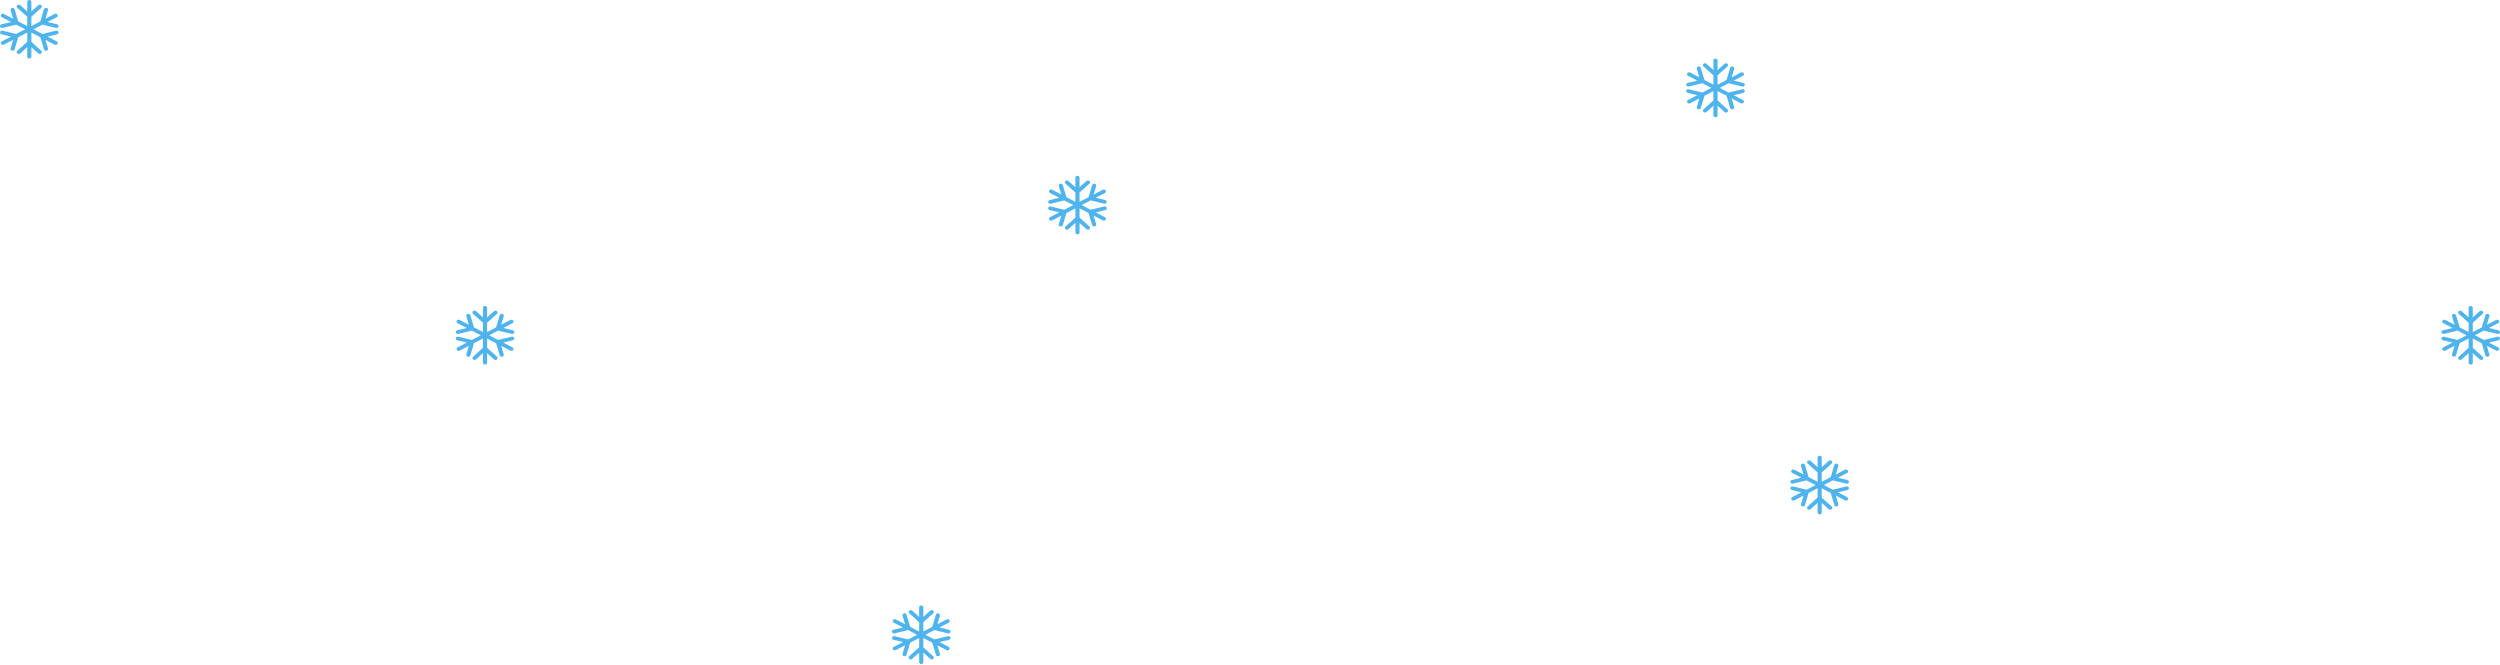
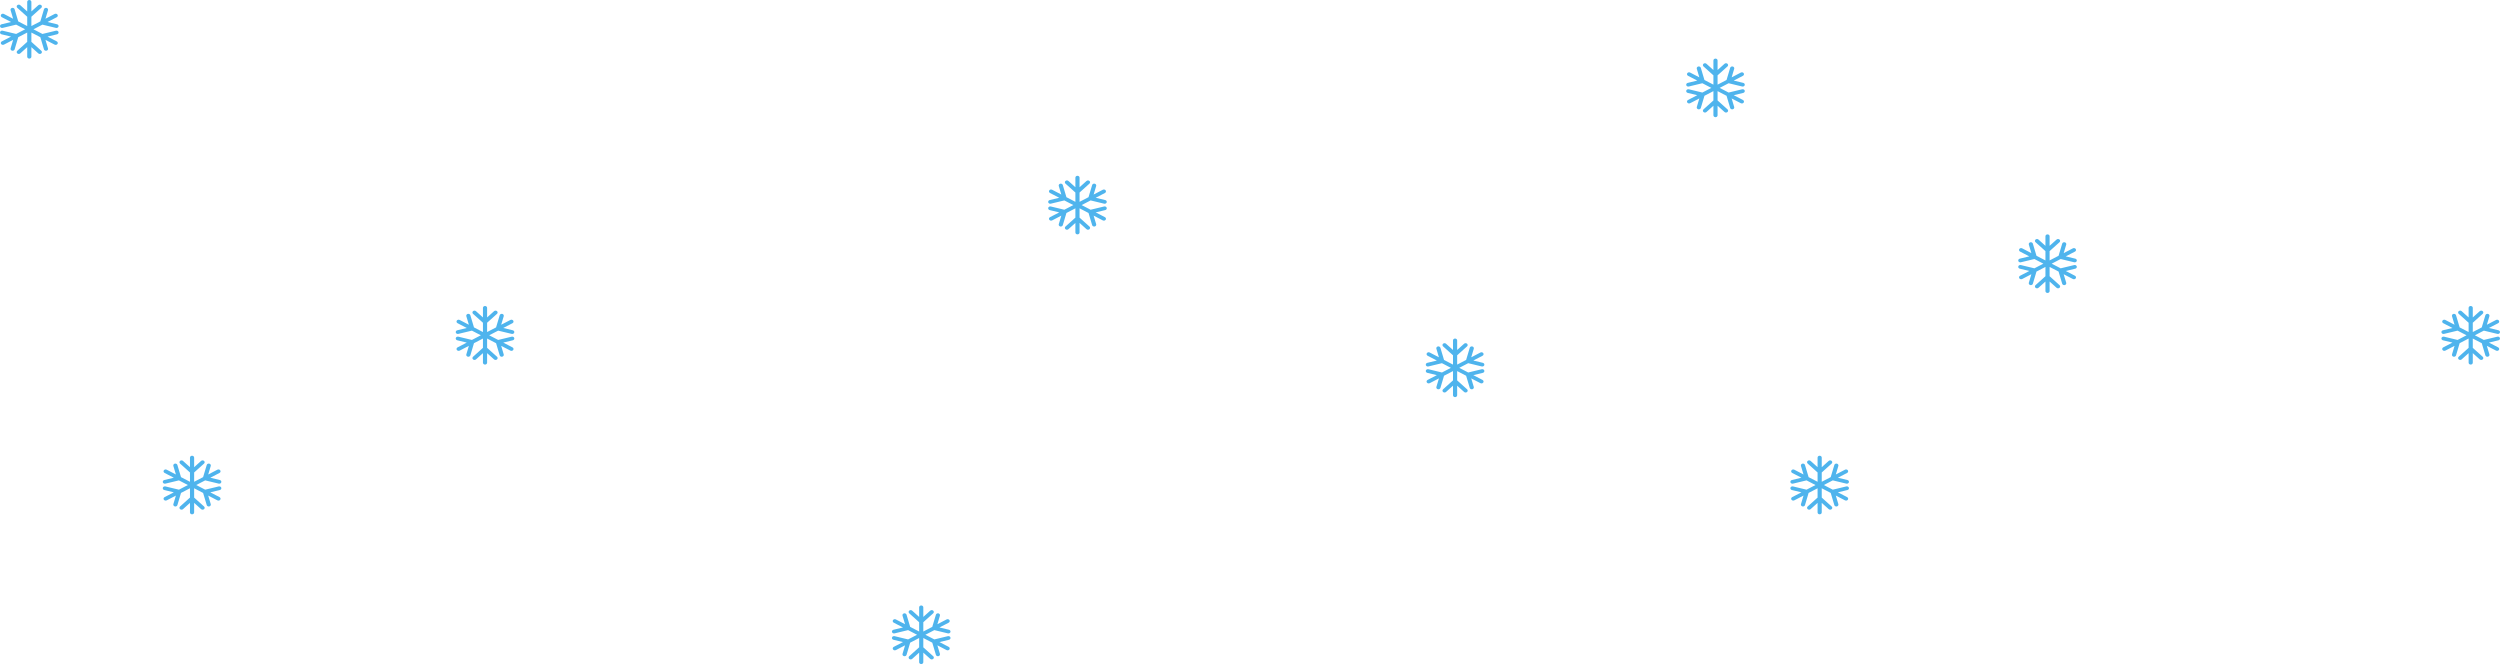
<svg xmlns="http://www.w3.org/2000/svg" width="384px" height="102px" viewBox="0 0 384 102" version="1.1">
  <defs />
  <g id="Page-1" stroke="none" stroke-width="1" fill="none" fill-rule="evenodd">
-     <g id="snowflake" fill-rule="nonzero" fill="#4FB4ED">
+     <g id="snowflake" fill="#4FB4ED" fill-rule="nonzero">
      <g id="snow">
        <path d="M8.989,4.919 C8.968,4.845 8.916,4.783 8.842,4.744 C8.769,4.705 8.682,4.694 8.599,4.713 L6.517,5.215 L5.14,4.5 L6.517,3.785 L8.604,4.288 C8.775,4.323 8.944,4.233 8.988,4.083 C9.011,4.008 9,3.93 8.957,3.863 C8.913,3.796 8.844,3.749 8.763,3.73 L7.301,3.378 L8.721,2.642 C8.872,2.559 8.922,2.388 8.835,2.251 C8.747,2.113 8.551,2.065 8.397,2.144 L6.982,2.88 L7.374,1.565 C7.395,1.491 7.382,1.411 7.339,1.346 C7.296,1.279 7.227,1.232 7.144,1.213 C6.976,1.175 6.802,1.266 6.755,1.417 L6.197,3.287 L4.82,4.002 L4.82,2.572 L6.344,1.202 C6.466,1.091 6.466,0.909 6.343,0.797 C6.283,0.742 6.202,0.712 6.116,0.712 C6.031,0.712 5.951,0.742 5.89,0.796 L4.82,1.758 L4.82,0.287 C4.82,0.129 4.676,0 4.499,0 C4.323,0 4.18,0.129 4.18,0.287 L4.18,1.758 L3.11,0.797 C3.05,0.742 2.969,0.712 2.883,0.712 C2.798,0.712 2.717,0.742 2.656,0.797 C2.534,0.909 2.535,1.091 2.657,1.203 L4.18,2.572 L4.18,4.002 L2.802,3.287 L2.244,1.415 C2.198,1.266 2.024,1.175 1.856,1.213 C1.685,1.253 1.582,1.411 1.626,1.566 L2.018,2.88 L0.601,2.144 C0.447,2.065 0.255,2.112 0.164,2.251 C0.076,2.389 0.128,2.561 0.282,2.643 L1.699,3.378 L0.24,3.73 C0.157,3.749 0.088,3.795 0.045,3.861 C0.001,3.927 -0.011,4.008 0.011,4.084 C0.049,4.209 0.176,4.296 0.319,4.296 C0.346,4.296 0.372,4.293 0.403,4.286 L2.482,3.785 L3.86,4.5 L2.483,5.215 L0.402,4.714 C0.32,4.694 0.23,4.705 0.157,4.745 C0.085,4.783 0.032,4.846 0.012,4.916 C-0.011,4.99 1.779e-05,5.068 0.043,5.136 C0.086,5.202 0.156,5.251 0.237,5.27 L1.699,5.622 L0.28,6.358 C0.128,6.439 0.076,6.615 0.165,6.749 C0.223,6.84 0.327,6.894 0.443,6.894 C0.499,6.894 0.554,6.881 0.603,6.856 L2.02,6.12 L1.628,7.433 C1.605,7.507 1.617,7.585 1.66,7.652 C1.702,7.718 1.77,7.765 1.85,7.785 C1.878,7.793 1.906,7.796 1.937,7.796 C2.079,7.796 2.206,7.709 2.247,7.583 L2.803,5.713 L4.18,4.998 L4.18,6.428 L2.658,7.797 C2.534,7.909 2.534,8.091 2.658,8.204 C2.719,8.258 2.799,8.288 2.885,8.288 C2.971,8.288 3.051,8.258 3.111,8.204 L4.18,7.242 L4.18,8.713 C4.18,8.871 4.324,9 4.501,9 C4.677,9 4.82,8.871 4.82,8.713 L4.82,7.242 L5.889,8.203 C5.95,8.258 6.031,8.288 6.116,8.288 C6.202,8.288 6.283,8.258 6.343,8.204 C6.468,8.091 6.468,7.909 6.343,7.797 L4.82,6.428 L4.82,4.998 L6.197,5.714 L6.754,7.585 C6.793,7.709 6.92,7.796 7.063,7.796 C7.094,7.796 7.122,7.793 7.149,7.785 C7.23,7.766 7.298,7.719 7.34,7.653 C7.383,7.587 7.395,7.507 7.372,7.434 L6.98,6.121 L8.399,6.857 C8.448,6.882 8.502,6.895 8.557,6.895 C8.672,6.895 8.776,6.841 8.834,6.751 C8.922,6.615 8.87,6.438 8.718,6.357 L7.301,5.622 L8.762,5.27 C8.845,5.251 8.914,5.203 8.957,5.136 C8.999,5.069 9.011,4.99 8.989,4.919" id="Page-1" />
      </g>
      <g id="snow-copy" transform="translate(70, 47)">
        <path d="M8.989,4.919 C8.968,4.845 8.916,4.783 8.842,4.744 C8.769,4.705 8.682,4.694 8.599,4.713 L6.517,5.215 L5.14,4.5 L6.517,3.785 L8.604,4.288 C8.775,4.323 8.944,4.233 8.988,4.083 C9.011,4.008 9,3.93 8.957,3.863 C8.913,3.796 8.844,3.749 8.763,3.73 L7.301,3.378 L8.721,2.642 C8.872,2.559 8.922,2.388 8.835,2.251 C8.747,2.113 8.551,2.065 8.397,2.144 L6.982,2.88 L7.374,1.565 C7.395,1.491 7.382,1.411 7.339,1.346 C7.296,1.279 7.227,1.232 7.144,1.213 C6.976,1.175 6.802,1.266 6.755,1.417 L6.197,3.287 L4.82,4.002 L4.82,2.572 L6.344,1.202 C6.466,1.091 6.466,0.909 6.343,0.797 C6.283,0.742 6.202,0.712 6.116,0.712 C6.031,0.712 5.951,0.742 5.89,0.796 L4.82,1.758 L4.82,0.287 C4.82,0.129 4.676,0 4.499,0 C4.323,0 4.18,0.129 4.18,0.287 L4.18,1.758 L3.11,0.797 C3.05,0.742 2.969,0.712 2.883,0.712 C2.798,0.712 2.717,0.742 2.656,0.797 C2.534,0.909 2.535,1.091 2.657,1.203 L4.18,2.572 L4.18,4.002 L2.802,3.287 L2.244,1.415 C2.198,1.266 2.024,1.175 1.856,1.213 C1.685,1.253 1.582,1.411 1.626,1.566 L2.018,2.88 L0.601,2.144 C0.447,2.065 0.255,2.112 0.164,2.251 C0.076,2.389 0.128,2.561 0.282,2.643 L1.699,3.378 L0.24,3.73 C0.157,3.749 0.088,3.795 0.045,3.861 C0.001,3.927 -0.011,4.008 0.011,4.084 C0.049,4.209 0.176,4.296 0.319,4.296 C0.346,4.296 0.372,4.293 0.403,4.286 L2.482,3.785 L3.86,4.5 L2.483,5.215 L0.402,4.714 C0.32,4.694 0.23,4.705 0.157,4.745 C0.085,4.783 0.032,4.846 0.012,4.916 C-0.011,4.99 1.779e-05,5.068 0.043,5.136 C0.086,5.202 0.156,5.251 0.237,5.27 L1.699,5.622 L0.28,6.358 C0.128,6.439 0.076,6.615 0.165,6.749 C0.223,6.84 0.327,6.894 0.443,6.894 C0.499,6.894 0.554,6.881 0.603,6.856 L2.02,6.12 L1.628,7.433 C1.605,7.507 1.617,7.585 1.66,7.652 C1.702,7.718 1.77,7.765 1.85,7.785 C1.878,7.793 1.906,7.796 1.937,7.796 C2.079,7.796 2.206,7.709 2.247,7.583 L2.803,5.713 L4.18,4.998 L4.18,6.428 L2.658,7.797 C2.534,7.909 2.534,8.091 2.658,8.204 C2.719,8.258 2.799,8.288 2.885,8.288 C2.971,8.288 3.051,8.258 3.111,8.204 L4.18,7.242 L4.18,8.713 C4.18,8.871 4.324,9 4.501,9 C4.677,9 4.82,8.871 4.82,8.713 L4.82,7.242 L5.889,8.203 C5.95,8.258 6.031,8.288 6.116,8.288 C6.202,8.288 6.283,8.258 6.343,8.204 C6.468,8.091 6.468,7.909 6.343,7.797 L4.82,6.428 L4.82,4.998 L6.197,5.714 L6.754,7.585 C6.793,7.709 6.92,7.796 7.063,7.796 C7.094,7.796 7.122,7.793 7.149,7.785 C7.23,7.766 7.298,7.719 7.34,7.653 C7.383,7.587 7.395,7.507 7.372,7.434 L6.98,6.121 L8.399,6.857 C8.448,6.882 8.502,6.895 8.557,6.895 C8.672,6.895 8.776,6.841 8.834,6.751 C8.922,6.615 8.87,6.438 8.718,6.357 L7.301,5.622 L8.762,5.27 C8.845,5.251 8.914,5.203 8.957,5.136 C8.999,5.069 9.011,4.99 8.989,4.919" id="Page-1" />
      </g>
      <g id="snow-copy-2" transform="translate(161, 27)">
        <path d="M8.989,4.919 C8.968,4.845 8.916,4.783 8.842,4.744 C8.769,4.705 8.682,4.694 8.599,4.713 L6.517,5.215 L5.14,4.5 L6.517,3.785 L8.604,4.288 C8.775,4.323 8.944,4.233 8.988,4.083 C9.011,4.008 9,3.93 8.957,3.863 C8.913,3.796 8.844,3.749 8.763,3.73 L7.301,3.378 L8.721,2.642 C8.872,2.559 8.922,2.388 8.835,2.251 C8.747,2.113 8.551,2.065 8.397,2.144 L6.982,2.88 L7.374,1.565 C7.395,1.491 7.382,1.411 7.339,1.346 C7.296,1.279 7.227,1.232 7.144,1.213 C6.976,1.175 6.802,1.266 6.755,1.417 L6.197,3.287 L4.82,4.002 L4.82,2.572 L6.344,1.202 C6.466,1.091 6.466,0.909 6.343,0.797 C6.283,0.742 6.202,0.712 6.116,0.712 C6.031,0.712 5.951,0.742 5.89,0.796 L4.82,1.758 L4.82,0.287 C4.82,0.129 4.676,0 4.499,0 C4.323,0 4.18,0.129 4.18,0.287 L4.18,1.758 L3.11,0.797 C3.05,0.742 2.969,0.712 2.883,0.712 C2.798,0.712 2.717,0.742 2.656,0.797 C2.534,0.909 2.535,1.091 2.657,1.203 L4.18,2.572 L4.18,4.002 L2.802,3.287 L2.244,1.415 C2.198,1.266 2.024,1.175 1.856,1.213 C1.685,1.253 1.582,1.411 1.626,1.566 L2.018,2.88 L0.601,2.144 C0.447,2.065 0.255,2.112 0.164,2.251 C0.076,2.389 0.128,2.561 0.282,2.643 L1.699,3.378 L0.24,3.73 C0.157,3.749 0.088,3.795 0.045,3.861 C0.001,3.927 -0.011,4.008 0.011,4.084 C0.049,4.209 0.176,4.296 0.319,4.296 C0.346,4.296 0.372,4.293 0.403,4.286 L2.482,3.785 L3.86,4.5 L2.483,5.215 L0.402,4.714 C0.32,4.694 0.23,4.705 0.157,4.745 C0.085,4.783 0.032,4.846 0.012,4.916 C-0.011,4.99 1.779e-05,5.068 0.043,5.136 C0.086,5.202 0.156,5.251 0.237,5.27 L1.699,5.622 L0.28,6.358 C0.128,6.439 0.076,6.615 0.165,6.749 C0.223,6.84 0.327,6.894 0.443,6.894 C0.499,6.894 0.554,6.881 0.603,6.856 L2.02,6.12 L1.628,7.433 C1.605,7.507 1.617,7.585 1.66,7.652 C1.702,7.718 1.77,7.765 1.85,7.785 C1.878,7.793 1.906,7.796 1.937,7.796 C2.079,7.796 2.206,7.709 2.247,7.583 L2.803,5.713 L4.18,4.998 L4.18,6.428 L2.658,7.797 C2.534,7.909 2.534,8.091 2.658,8.204 C2.719,8.258 2.799,8.288 2.885,8.288 C2.971,8.288 3.051,8.258 3.111,8.204 L4.18,7.242 L4.18,8.713 C4.18,8.871 4.324,9 4.501,9 C4.677,9 4.82,8.871 4.82,8.713 L4.82,7.242 L5.889,8.203 C5.95,8.258 6.031,8.288 6.116,8.288 C6.202,8.288 6.283,8.258 6.343,8.204 C6.468,8.091 6.468,7.909 6.343,7.797 L4.82,6.428 L4.82,4.998 L6.197,5.714 L6.754,7.585 C6.793,7.709 6.92,7.796 7.063,7.796 C7.094,7.796 7.122,7.793 7.149,7.785 C7.23,7.766 7.298,7.719 7.34,7.653 C7.383,7.587 7.395,7.507 7.372,7.434 L6.98,6.121 L8.399,6.857 C8.448,6.882 8.502,6.895 8.557,6.895 C8.672,6.895 8.776,6.841 8.834,6.751 C8.922,6.615 8.87,6.438 8.718,6.357 L7.301,5.622 L8.762,5.27 C8.845,5.251 8.914,5.203 8.957,5.136 C8.999,5.069 9.011,4.99 8.989,4.919" id="Page-1" />
      </g>
      <g id="snow-copy-3" transform="translate(259, 9)">
+         <path d="M8.989,4.919 C8.968,4.845 8.916,4.783 8.842,4.744 C8.769,4.705 8.682,4.694 8.599,4.713 L6.517,5.215 L5.14,4.5 L6.517,3.785 L8.604,4.288 C8.775,4.323 8.944,4.233 8.988,4.083 C9.011,4.008 9,3.93 8.957,3.863 C8.913,3.796 8.844,3.749 8.763,3.73 L7.301,3.378 L8.721,2.642 C8.872,2.559 8.922,2.388 8.835,2.251 C8.747,2.113 8.551,2.065 8.397,2.144 L6.982,2.88 L7.374,1.565 C7.395,1.491 7.382,1.411 7.339,1.346 C7.296,1.279 7.227,1.232 7.144,1.213 C6.976,1.175 6.802,1.266 6.755,1.417 L6.197,3.287 L4.82,4.002 L4.82,2.572 L6.344,1.202 C6.466,1.091 6.466,0.909 6.343,0.797 C6.283,0.742 6.202,0.712 6.116,0.712 C6.031,0.712 5.951,0.742 5.89,0.796 L4.82,1.758 L4.82,0.287 C4.82,0.129 4.676,0 4.499,0 C4.323,0 4.18,0.129 4.18,0.287 L4.18,1.758 L3.11,0.797 C3.05,0.742 2.969,0.712 2.883,0.712 C2.798,0.712 2.717,0.742 2.656,0.797 C2.534,0.909 2.535,1.091 2.657,1.203 L4.18,2.572 L4.18,4.002 L2.802,3.287 L2.244,1.415 C2.198,1.266 2.024,1.175 1.856,1.213 C1.685,1.253 1.582,1.411 1.626,1.566 L2.018,2.88 L0.601,2.144 C0.447,2.065 0.255,2.112 0.164,2.251 C0.076,2.389 0.128,2.561 0.282,2.643 L1.699,3.378 L0.24,3.73 C0.157,3.749 0.088,3.795 0.045,3.861 C0.001,3.927 -0.011,4.008 0.011,4.084 C0.049,4.209 0.176,4.296 0.319,4.296 C0.346,4.296 0.372,4.293 0.403,4.286 L2.482,3.785 L3.86,4.5 L2.483,5.215 L0.402,4.714 C0.32,4.694 0.23,4.705 0.157,4.745 C0.085,4.783 0.032,4.846 0.012,4.916 C-0.011,4.99 1.779e-05,5.068 0.043,5.136 C0.086,5.202 0.156,5.251 0.237,5.27 L1.699,5.622 L0.28,6.358 C0.128,6.439 0.076,6.615 0.165,6.749 C0.223,6.84 0.327,6.894 0.443,6.894 C0.499,6.894 0.554,6.881 0.603,6.856 L2.02,6.12 L1.628,7.433 C1.605,7.507 1.617,7.585 1.66,7.652 C1.702,7.718 1.77,7.765 1.85,7.785 C1.878,7.793 1.906,7.796 1.937,7.796 C2.079,7.796 2.206,7.709 2.247,7.583 L2.803,5.713 L4.18,4.998 L4.18,6.428 L2.658,7.797 C2.534,7.909 2.534,8.091 2.658,8.204 C2.719,8.258 2.799,8.288 2.885,8.288 C2.971,8.288 3.051,8.258 3.111,8.204 L4.18,7.242 L4.18,8.713 C4.18,8.871 4.324,9 4.501,9 C4.677,9 4.82,8.871 4.82,8.713 L4.82,7.242 L5.889,8.203 C5.95,8.258 6.031,8.288 6.116,8.288 C6.202,8.288 6.283,8.258 6.343,8.204 C6.468,8.091 6.468,7.909 6.343,7.797 L4.82,6.428 L4.82,4.998 L6.197,5.714 L6.754,7.585 C6.793,7.709 6.92,7.796 7.063,7.796 C7.094,7.796 7.122,7.793 7.149,7.785 C7.23,7.766 7.298,7.719 7.34,7.653 C7.383,7.587 7.395,7.507 7.372,7.434 L6.98,6.121 L8.399,6.857 C8.448,6.882 8.502,6.895 8.557,6.895 C8.672,6.895 8.776,6.841 8.834,6.751 C8.922,6.615 8.87,6.438 8.718,6.357 L7.301,5.622 L8.762,5.27 C8.845,5.251 8.914,5.203 8.957,5.136 C8.999,5.069 9.011,4.99 8.989,4.919" id="Page-1" />
+       </g>
+       <g id="snow-copy-3-copy-2" transform="translate(25, 70)">
+         <path d="M8.989,4.919 C8.968,4.845 8.916,4.783 8.842,4.744 C8.769,4.705 8.682,4.694 8.599,4.713 L6.517,5.215 L5.14,4.5 L6.517,3.785 L8.604,4.288 C8.775,4.323 8.944,4.233 8.988,4.083 C9.011,4.008 9,3.93 8.957,3.863 C8.913,3.796 8.844,3.749 8.763,3.73 L7.301,3.378 L8.721,2.642 C8.872,2.559 8.922,2.388 8.835,2.251 C8.747,2.113 8.551,2.065 8.397,2.144 L6.982,2.88 L7.374,1.565 C7.395,1.491 7.382,1.411 7.339,1.346 C7.296,1.279 7.227,1.232 7.144,1.213 C6.976,1.175 6.802,1.266 6.755,1.417 L6.197,3.287 L4.82,4.002 L4.82,2.572 L6.344,1.202 C6.466,1.091 6.466,0.909 6.343,0.797 C6.283,0.742 6.202,0.712 6.116,0.712 C6.031,0.712 5.951,0.742 5.89,0.796 L4.82,1.758 L4.82,0.287 C4.82,0.129 4.676,0 4.499,0 C4.323,0 4.18,0.129 4.18,0.287 L4.18,1.758 L3.11,0.797 C3.05,0.742 2.969,0.712 2.883,0.712 C2.798,0.712 2.717,0.742 2.656,0.797 C2.534,0.909 2.535,1.091 2.657,1.203 L4.18,2.572 L4.18,4.002 L2.802,3.287 L2.244,1.415 C2.198,1.266 2.024,1.175 1.856,1.213 C1.685,1.253 1.582,1.411 1.626,1.566 L2.018,2.88 L0.601,2.144 C0.447,2.065 0.255,2.112 0.164,2.251 C0.076,2.389 0.128,2.561 0.282,2.643 L1.699,3.378 L0.24,3.73 C0.157,3.749 0.088,3.795 0.045,3.861 C0.001,3.927 -0.011,4.008 0.011,4.084 C0.049,4.209 0.176,4.296 0.319,4.296 C0.346,4.296 0.372,4.293 0.403,4.286 L2.482,3.785 L3.86,4.5 L2.483,5.215 L0.402,4.714 C0.32,4.694 0.23,4.705 0.157,4.745 C0.085,4.783 0.032,4.846 0.012,4.916 C-0.011,4.99 1.779e-05,5.068 0.043,5.136 C0.086,5.202 0.156,5.251 0.237,5.27 L1.699,5.622 L0.28,6.358 C0.128,6.439 0.076,6.615 0.165,6.749 C0.223,6.84 0.327,6.894 0.443,6.894 C0.499,6.894 0.554,6.881 0.603,6.856 L2.02,6.12 L1.628,7.433 C1.605,7.507 1.617,7.585 1.66,7.652 C1.702,7.718 1.77,7.765 1.85,7.785 C1.878,7.793 1.906,7.796 1.937,7.796 C2.079,7.796 2.206,7.709 2.247,7.583 L2.803,5.713 L4.18,4.998 L4.18,6.428 L2.658,7.797 C2.534,7.909 2.534,8.091 2.658,8.204 C2.719,8.258 2.799,8.288 2.885,8.288 C2.971,8.288 3.051,8.258 3.111,8.204 L4.18,7.242 L4.18,8.713 C4.18,8.871 4.324,9 4.501,9 C4.677,9 4.82,8.871 4.82,8.713 L4.82,7.242 L5.889,8.203 C5.95,8.258 6.031,8.288 6.116,8.288 C6.202,8.288 6.283,8.258 6.343,8.204 C6.468,8.091 6.468,7.909 6.343,7.797 L4.82,6.428 L4.82,4.998 L6.197,5.714 L6.754,7.585 C6.793,7.709 6.92,7.796 7.063,7.796 C7.094,7.796 7.122,7.793 7.149,7.785 C7.23,7.766 7.298,7.719 7.34,7.653 C7.383,7.587 7.395,7.507 7.372,7.434 L6.98,6.121 L8.399,6.857 C8.448,6.882 8.502,6.895 8.557,6.895 C8.672,6.895 8.776,6.841 8.834,6.751 C8.922,6.615 8.87,6.438 8.718,6.357 L7.301,5.622 L8.762,5.27 C8.845,5.251 8.914,5.203 8.957,5.136 C8.999,5.069 9.011,4.99 8.989,4.919" id="Page-1" />
+       </g>
+       <g id="snow-copy-3-copy-3" transform="translate(219, 52)">
+         <path d="M8.989,4.919 C8.968,4.845 8.916,4.783 8.842,4.744 C8.769,4.705 8.682,4.694 8.599,4.713 L6.517,5.215 L5.14,4.5 L6.517,3.785 L8.604,4.288 C8.775,4.323 8.944,4.233 8.988,4.083 C9.011,4.008 9,3.93 8.957,3.863 C8.913,3.796 8.844,3.749 8.763,3.73 L7.301,3.378 L8.721,2.642 C8.872,2.559 8.922,2.388 8.835,2.251 C8.747,2.113 8.551,2.065 8.397,2.144 L6.982,2.88 L7.374,1.565 C7.395,1.491 7.382,1.411 7.339,1.346 C7.296,1.279 7.227,1.232 7.144,1.213 C6.976,1.175 6.802,1.266 6.755,1.417 L6.197,3.287 L4.82,4.002 L4.82,2.572 L6.344,1.202 C6.466,1.091 6.466,0.909 6.343,0.797 C6.283,0.742 6.202,0.712 6.116,0.712 C6.031,0.712 5.951,0.742 5.89,0.796 L4.82,1.758 L4.82,0.287 C4.82,0.129 4.676,0 4.499,0 C4.323,0 4.18,0.129 4.18,0.287 L4.18,1.758 L3.11,0.797 C3.05,0.742 2.969,0.712 2.883,0.712 C2.798,0.712 2.717,0.742 2.656,0.797 C2.534,0.909 2.535,1.091 2.657,1.203 L4.18,2.572 L4.18,4.002 L2.802,3.287 L2.244,1.415 C2.198,1.266 2.024,1.175 1.856,1.213 C1.685,1.253 1.582,1.411 1.626,1.566 L2.018,2.88 L0.601,2.144 C0.447,2.065 0.255,2.112 0.164,2.251 C0.076,2.389 0.128,2.561 0.282,2.643 L1.699,3.378 L0.24,3.73 C0.157,3.749 0.088,3.795 0.045,3.861 C0.001,3.927 -0.011,4.008 0.011,4.084 C0.049,4.209 0.176,4.296 0.319,4.296 C0.346,4.296 0.372,4.293 0.403,4.286 L2.482,3.785 L3.86,4.5 L2.483,5.215 L0.402,4.714 C0.32,4.694 0.23,4.705 0.157,4.745 C0.085,4.783 0.032,4.846 0.012,4.916 C-0.011,4.99 1.779e-05,5.068 0.043,5.136 C0.086,5.202 0.156,5.251 0.237,5.27 L1.699,5.622 L0.28,6.358 C0.128,6.439 0.076,6.615 0.165,6.749 C0.223,6.84 0.327,6.894 0.443,6.894 C0.499,6.894 0.554,6.881 0.603,6.856 L2.02,6.12 L1.628,7.433 C1.605,7.507 1.617,7.585 1.66,7.652 C1.702,7.718 1.77,7.765 1.85,7.785 C1.878,7.793 1.906,7.796 1.937,7.796 C2.079,7.796 2.206,7.709 2.247,7.583 L2.803,5.713 L4.18,4.998 L4.18,6.428 L2.658,7.797 C2.534,7.909 2.534,8.091 2.658,8.204 C2.719,8.258 2.799,8.288 2.885,8.288 C2.971,8.288 3.051,8.258 3.111,8.204 L4.18,7.242 L4.18,8.713 C4.18,8.871 4.324,9 4.501,9 C4.677,9 4.82,8.871 4.82,8.713 L4.82,7.242 L5.889,8.203 C5.95,8.258 6.031,8.288 6.116,8.288 C6.202,8.288 6.283,8.258 6.343,8.204 C6.468,8.091 6.468,7.909 6.343,7.797 L4.82,6.428 L4.82,4.998 L6.197,5.714 L6.754,7.585 C6.793,7.709 6.92,7.796 7.063,7.796 C7.094,7.796 7.122,7.793 7.149,7.785 C7.23,7.766 7.298,7.719 7.34,7.653 C7.383,7.587 7.395,7.507 7.372,7.434 L6.98,6.121 L8.399,6.857 C8.448,6.882 8.502,6.895 8.557,6.895 C8.672,6.895 8.776,6.841 8.834,6.751 C8.922,6.615 8.87,6.438 8.718,6.357 L7.301,5.622 L8.762,5.27 C8.845,5.251 8.914,5.203 8.957,5.136 C8.999,5.069 9.011,4.99 8.989,4.919" id="Page-1" />
+       </g>
+       <g id="snow-copy-3-copy" transform="translate(310, 36)">
        <path d="M8.989,4.919 C8.968,4.845 8.916,4.783 8.842,4.744 C8.769,4.705 8.682,4.694 8.599,4.713 L6.517,5.215 L5.14,4.5 L6.517,3.785 L8.604,4.288 C8.775,4.323 8.944,4.233 8.988,4.083 C9.011,4.008 9,3.93 8.957,3.863 C8.913,3.796 8.844,3.749 8.763,3.73 L7.301,3.378 L8.721,2.642 C8.872,2.559 8.922,2.388 8.835,2.251 C8.747,2.113 8.551,2.065 8.397,2.144 L6.982,2.88 L7.374,1.565 C7.395,1.491 7.382,1.411 7.339,1.346 C7.296,1.279 7.227,1.232 7.144,1.213 C6.976,1.175 6.802,1.266 6.755,1.417 L6.197,3.287 L4.82,4.002 L4.82,2.572 L6.344,1.202 C6.466,1.091 6.466,0.909 6.343,0.797 C6.283,0.742 6.202,0.712 6.116,0.712 C6.031,0.712 5.951,0.742 5.89,0.796 L4.82,1.758 L4.82,0.287 C4.82,0.129 4.676,0 4.499,0 C4.323,0 4.18,0.129 4.18,0.287 L4.18,1.758 L3.11,0.797 C3.05,0.742 2.969,0.712 2.883,0.712 C2.798,0.712 2.717,0.742 2.656,0.797 C2.534,0.909 2.535,1.091 2.657,1.203 L4.18,2.572 L4.18,4.002 L2.802,3.287 L2.244,1.415 C2.198,1.266 2.024,1.175 1.856,1.213 C1.685,1.253 1.582,1.411 1.626,1.566 L2.018,2.88 L0.601,2.144 C0.447,2.065 0.255,2.112 0.164,2.251 C0.076,2.389 0.128,2.561 0.282,2.643 L1.699,3.378 L0.24,3.73 C0.157,3.749 0.088,3.795 0.045,3.861 C0.001,3.927 -0.011,4.008 0.011,4.084 C0.049,4.209 0.176,4.296 0.319,4.296 C0.346,4.296 0.372,4.293 0.403,4.286 L2.482,3.785 L3.86,4.5 L2.483,5.215 L0.402,4.714 C0.32,4.694 0.23,4.705 0.157,4.745 C0.085,4.783 0.032,4.846 0.012,4.916 C-0.011,4.99 1.779e-05,5.068 0.043,5.136 C0.086,5.202 0.156,5.251 0.237,5.27 L1.699,5.622 L0.28,6.358 C0.128,6.439 0.076,6.615 0.165,6.749 C0.223,6.84 0.327,6.894 0.443,6.894 C0.499,6.894 0.554,6.881 0.603,6.856 L2.02,6.12 L1.628,7.433 C1.605,7.507 1.617,7.585 1.66,7.652 C1.702,7.718 1.77,7.765 1.85,7.785 C1.878,7.793 1.906,7.796 1.937,7.796 C2.079,7.796 2.206,7.709 2.247,7.583 L2.803,5.713 L4.18,4.998 L4.18,6.428 L2.658,7.797 C2.534,7.909 2.534,8.091 2.658,8.204 C2.719,8.258 2.799,8.288 2.885,8.288 C2.971,8.288 3.051,8.258 3.111,8.204 L4.18,7.242 L4.18,8.713 C4.18,8.871 4.324,9 4.501,9 C4.677,9 4.82,8.871 4.82,8.713 L4.82,7.242 L5.889,8.203 C5.95,8.258 6.031,8.288 6.116,8.288 C6.202,8.288 6.283,8.258 6.343,8.204 C6.468,8.091 6.468,7.909 6.343,7.797 L4.82,6.428 L4.82,4.998 L6.197,5.714 L6.754,7.585 C6.793,7.709 6.92,7.796 7.063,7.796 C7.094,7.796 7.122,7.793 7.149,7.785 C7.23,7.766 7.298,7.719 7.34,7.653 C7.383,7.587 7.395,7.507 7.372,7.434 L6.98,6.121 L8.399,6.857 C8.448,6.882 8.502,6.895 8.557,6.895 C8.672,6.895 8.776,6.841 8.834,6.751 C8.922,6.615 8.87,6.438 8.718,6.357 L7.301,5.622 L8.762,5.27 C8.845,5.251 8.914,5.203 8.957,5.136 C8.999,5.069 9.011,4.99 8.989,4.919" id="Page-1" />
      </g>
      <g id="snow-copy-5" transform="translate(137, 93)">
        <path d="M8.989,4.919 C8.968,4.845 8.916,4.783 8.842,4.744 C8.769,4.705 8.682,4.694 8.599,4.713 L6.517,5.215 L5.14,4.5 L6.517,3.785 L8.604,4.288 C8.775,4.323 8.944,4.233 8.988,4.083 C9.011,4.008 9,3.93 8.957,3.863 C8.913,3.796 8.844,3.749 8.763,3.73 L7.301,3.378 L8.721,2.642 C8.872,2.559 8.922,2.388 8.835,2.251 C8.747,2.113 8.551,2.065 8.397,2.144 L6.982,2.88 L7.374,1.565 C7.395,1.491 7.382,1.411 7.339,1.346 C7.296,1.279 7.227,1.232 7.144,1.213 C6.976,1.175 6.802,1.266 6.755,1.417 L6.197,3.287 L4.82,4.002 L4.82,2.572 L6.344,1.202 C6.466,1.091 6.466,0.909 6.343,0.797 C6.283,0.742 6.202,0.712 6.116,0.712 C6.031,0.712 5.951,0.742 5.89,0.796 L4.82,1.758 L4.82,0.287 C4.82,0.129 4.676,0 4.499,0 C4.323,0 4.18,0.129 4.18,0.287 L4.18,1.758 L3.11,0.797 C3.05,0.742 2.969,0.712 2.883,0.712 C2.798,0.712 2.717,0.742 2.656,0.797 C2.534,0.909 2.535,1.091 2.657,1.203 L4.18,2.572 L4.18,4.002 L2.802,3.287 L2.244,1.415 C2.198,1.266 2.024,1.175 1.856,1.213 C1.685,1.253 1.582,1.411 1.626,1.566 L2.018,2.88 L0.601,2.144 C0.447,2.065 0.255,2.112 0.164,2.251 C0.076,2.389 0.128,2.561 0.282,2.643 L1.699,3.378 L0.24,3.73 C0.157,3.749 0.088,3.795 0.045,3.861 C0.001,3.927 -0.011,4.008 0.011,4.084 C0.049,4.209 0.176,4.296 0.319,4.296 C0.346,4.296 0.372,4.293 0.403,4.286 L2.482,3.785 L3.86,4.5 L2.483,5.215 L0.402,4.714 C0.32,4.694 0.23,4.705 0.157,4.745 C0.085,4.783 0.032,4.846 0.012,4.916 C-0.011,4.99 1.779e-05,5.068 0.043,5.136 C0.086,5.202 0.156,5.251 0.237,5.27 L1.699,5.622 L0.28,6.358 C0.128,6.439 0.076,6.615 0.165,6.749 C0.223,6.84 0.327,6.894 0.443,6.894 C0.499,6.894 0.554,6.881 0.603,6.856 L2.02,6.12 L1.628,7.433 C1.605,7.507 1.617,7.585 1.66,7.652 C1.702,7.718 1.77,7.765 1.85,7.785 C1.878,7.793 1.906,7.796 1.937,7.796 C2.079,7.796 2.206,7.709 2.247,7.583 L2.803,5.713 L4.18,4.998 L4.18,6.428 L2.658,7.797 C2.534,7.909 2.534,8.091 2.658,8.204 C2.719,8.258 2.799,8.288 2.885,8.288 C2.971,8.288 3.051,8.258 3.111,8.204 L4.18,7.242 L4.18,8.713 C4.18,8.871 4.324,9 4.501,9 C4.677,9 4.82,8.871 4.82,8.713 L4.82,7.242 L5.889,8.203 C5.95,8.258 6.031,8.288 6.116,8.288 C6.202,8.288 6.283,8.258 6.343,8.204 C6.468,8.091 6.468,7.909 6.343,7.797 L4.82,6.428 L4.82,4.998 L6.197,5.714 L6.754,7.585 C6.793,7.709 6.92,7.796 7.063,7.796 C7.094,7.796 7.122,7.793 7.149,7.785 C7.23,7.766 7.298,7.719 7.34,7.653 C7.383,7.587 7.395,7.507 7.372,7.434 L6.98,6.121 L8.399,6.857 C8.448,6.882 8.502,6.895 8.557,6.895 C8.672,6.895 8.776,6.841 8.834,6.751 C8.922,6.615 8.87,6.438 8.718,6.357 L7.301,5.622 L8.762,5.27 C8.845,5.251 8.914,5.203 8.957,5.136 C8.999,5.069 9.011,4.99 8.989,4.919" id="Page-1" />
      </g>
      <g id="snow-copy-6" transform="translate(375, 47)">
        <path d="M8.989,4.919 C8.968,4.845 8.916,4.783 8.842,4.744 C8.769,4.705 8.682,4.694 8.599,4.713 L6.517,5.215 L5.14,4.5 L6.517,3.785 L8.604,4.288 C8.775,4.323 8.944,4.233 8.988,4.083 C9.011,4.008 9,3.93 8.957,3.863 C8.913,3.796 8.844,3.749 8.763,3.73 L7.301,3.378 L8.721,2.642 C8.872,2.559 8.922,2.388 8.835,2.251 C8.747,2.113 8.551,2.065 8.397,2.144 L6.982,2.88 L7.374,1.565 C7.395,1.491 7.382,1.411 7.339,1.346 C7.296,1.279 7.227,1.232 7.144,1.213 C6.976,1.175 6.802,1.266 6.755,1.417 L6.197,3.287 L4.82,4.002 L4.82,2.572 L6.344,1.202 C6.466,1.091 6.466,0.909 6.343,0.797 C6.283,0.742 6.202,0.712 6.116,0.712 C6.031,0.712 5.951,0.742 5.89,0.796 L4.82,1.758 L4.82,0.287 C4.82,0.129 4.676,0 4.499,0 C4.323,0 4.18,0.129 4.18,0.287 L4.18,1.758 L3.11,0.797 C3.05,0.742 2.969,0.712 2.883,0.712 C2.798,0.712 2.717,0.742 2.656,0.797 C2.534,0.909 2.535,1.091 2.657,1.203 L4.18,2.572 L4.18,4.002 L2.802,3.287 L2.244,1.415 C2.198,1.266 2.024,1.175 1.856,1.213 C1.685,1.253 1.582,1.411 1.626,1.566 L2.018,2.88 L0.601,2.144 C0.447,2.065 0.255,2.112 0.164,2.251 C0.076,2.389 0.128,2.561 0.282,2.643 L1.699,3.378 L0.24,3.73 C0.157,3.749 0.088,3.795 0.045,3.861 C0.001,3.927 -0.011,4.008 0.011,4.084 C0.049,4.209 0.176,4.296 0.319,4.296 C0.346,4.296 0.372,4.293 0.403,4.286 L2.482,3.785 L3.86,4.5 L2.483,5.215 L0.402,4.714 C0.32,4.694 0.23,4.705 0.157,4.745 C0.085,4.783 0.032,4.846 0.012,4.916 C-0.011,4.99 1.779e-05,5.068 0.043,5.136 C0.086,5.202 0.156,5.251 0.237,5.27 L1.699,5.622 L0.28,6.358 C0.128,6.439 0.076,6.615 0.165,6.749 C0.223,6.84 0.327,6.894 0.443,6.894 C0.499,6.894 0.554,6.881 0.603,6.856 L2.02,6.12 L1.628,7.433 C1.605,7.507 1.617,7.585 1.66,7.652 C1.702,7.718 1.77,7.765 1.85,7.785 C1.878,7.793 1.906,7.796 1.937,7.796 C2.079,7.796 2.206,7.709 2.247,7.583 L2.803,5.713 L4.18,4.998 L4.18,6.428 L2.658,7.797 C2.534,7.909 2.534,8.091 2.658,8.204 C2.719,8.258 2.799,8.288 2.885,8.288 C2.971,8.288 3.051,8.258 3.111,8.204 L4.18,7.242 L4.18,8.713 C4.18,8.871 4.324,9 4.501,9 C4.677,9 4.82,8.871 4.82,8.713 L4.82,7.242 L5.889,8.203 C5.95,8.258 6.031,8.288 6.116,8.288 C6.202,8.288 6.283,8.258 6.343,8.204 C6.468,8.091 6.468,7.909 6.343,7.797 L4.82,6.428 L4.82,4.998 L6.197,5.714 L6.754,7.585 C6.793,7.709 6.92,7.796 7.063,7.796 C7.094,7.796 7.122,7.793 7.149,7.785 C7.23,7.766 7.298,7.719 7.34,7.653 C7.383,7.587 7.395,7.507 7.372,7.434 L6.98,6.121 L8.399,6.857 C8.448,6.882 8.502,6.895 8.557,6.895 C8.672,6.895 8.776,6.841 8.834,6.751 C8.922,6.615 8.87,6.438 8.718,6.357 L7.301,5.622 L8.762,5.27 C8.845,5.251 8.914,5.203 8.957,5.136 C8.999,5.069 9.011,4.99 8.989,4.919" id="Page-1" />
      </g>
      <g id="snow-copy-4" transform="translate(275, 70)">
        <path d="M8.989,4.919 C8.968,4.845 8.916,4.783 8.842,4.744 C8.769,4.705 8.682,4.694 8.599,4.713 L6.517,5.215 L5.14,4.5 L6.517,3.785 L8.604,4.288 C8.775,4.323 8.944,4.233 8.988,4.083 C9.011,4.008 9,3.93 8.957,3.863 C8.913,3.796 8.844,3.749 8.763,3.73 L7.301,3.378 L8.721,2.642 C8.872,2.559 8.922,2.388 8.835,2.251 C8.747,2.113 8.551,2.065 8.397,2.144 L6.982,2.88 L7.374,1.565 C7.395,1.491 7.382,1.411 7.339,1.346 C7.296,1.279 7.227,1.232 7.144,1.213 C6.976,1.175 6.802,1.266 6.755,1.417 L6.197,3.287 L4.82,4.002 L4.82,2.572 L6.344,1.202 C6.466,1.091 6.466,0.909 6.343,0.797 C6.283,0.742 6.202,0.712 6.116,0.712 C6.031,0.712 5.951,0.742 5.89,0.796 L4.82,1.758 L4.82,0.287 C4.82,0.129 4.676,0 4.499,0 C4.323,0 4.18,0.129 4.18,0.287 L4.18,1.758 L3.11,0.797 C3.05,0.742 2.969,0.712 2.883,0.712 C2.798,0.712 2.717,0.742 2.656,0.797 C2.534,0.909 2.535,1.091 2.657,1.203 L4.18,2.572 L4.18,4.002 L2.802,3.287 L2.244,1.415 C2.198,1.266 2.024,1.175 1.856,1.213 C1.685,1.253 1.582,1.411 1.626,1.566 L2.018,2.88 L0.601,2.144 C0.447,2.065 0.255,2.112 0.164,2.251 C0.076,2.389 0.128,2.561 0.282,2.643 L1.699,3.378 L0.24,3.73 C0.157,3.749 0.088,3.795 0.045,3.861 C0.001,3.927 -0.011,4.008 0.011,4.084 C0.049,4.209 0.176,4.296 0.319,4.296 C0.346,4.296 0.372,4.293 0.403,4.286 L2.482,3.785 L3.86,4.5 L2.483,5.215 L0.402,4.714 C0.32,4.694 0.23,4.705 0.157,4.745 C0.085,4.783 0.032,4.846 0.012,4.916 C-0.011,4.99 1.779e-05,5.068 0.043,5.136 C0.086,5.202 0.156,5.251 0.237,5.27 L1.699,5.622 L0.28,6.358 C0.128,6.439 0.076,6.615 0.165,6.749 C0.223,6.84 0.327,6.894 0.443,6.894 C0.499,6.894 0.554,6.881 0.603,6.856 L2.02,6.12 L1.628,7.433 C1.605,7.507 1.617,7.585 1.66,7.652 C1.702,7.718 1.77,7.765 1.85,7.785 C1.878,7.793 1.906,7.796 1.937,7.796 C2.079,7.796 2.206,7.709 2.247,7.583 L2.803,5.713 L4.18,4.998 L4.18,6.428 L2.658,7.797 C2.534,7.909 2.534,8.091 2.658,8.204 C2.719,8.258 2.799,8.288 2.885,8.288 C2.971,8.288 3.051,8.258 3.111,8.204 L4.18,7.242 L4.18,8.713 C4.18,8.871 4.324,9 4.501,9 C4.677,9 4.82,8.871 4.82,8.713 L4.82,7.242 L5.889,8.203 C5.95,8.258 6.031,8.288 6.116,8.288 C6.202,8.288 6.283,8.258 6.343,8.204 C6.468,8.091 6.468,7.909 6.343,7.797 L4.82,6.428 L4.82,4.998 L6.197,5.714 L6.754,7.585 C6.793,7.709 6.92,7.796 7.063,7.796 C7.094,7.796 7.122,7.793 7.149,7.785 C7.23,7.766 7.298,7.719 7.34,7.653 C7.383,7.587 7.395,7.507 7.372,7.434 L6.98,6.121 L8.399,6.857 C8.448,6.882 8.502,6.895 8.557,6.895 C8.672,6.895 8.776,6.841 8.834,6.751 C8.922,6.615 8.87,6.438 8.718,6.357 L7.301,5.622 L8.762,5.27 C8.845,5.251 8.914,5.203 8.957,5.136 C8.999,5.069 9.011,4.99 8.989,4.919" id="Page-1" />
      </g>
    </g>
  </g>
</svg>
